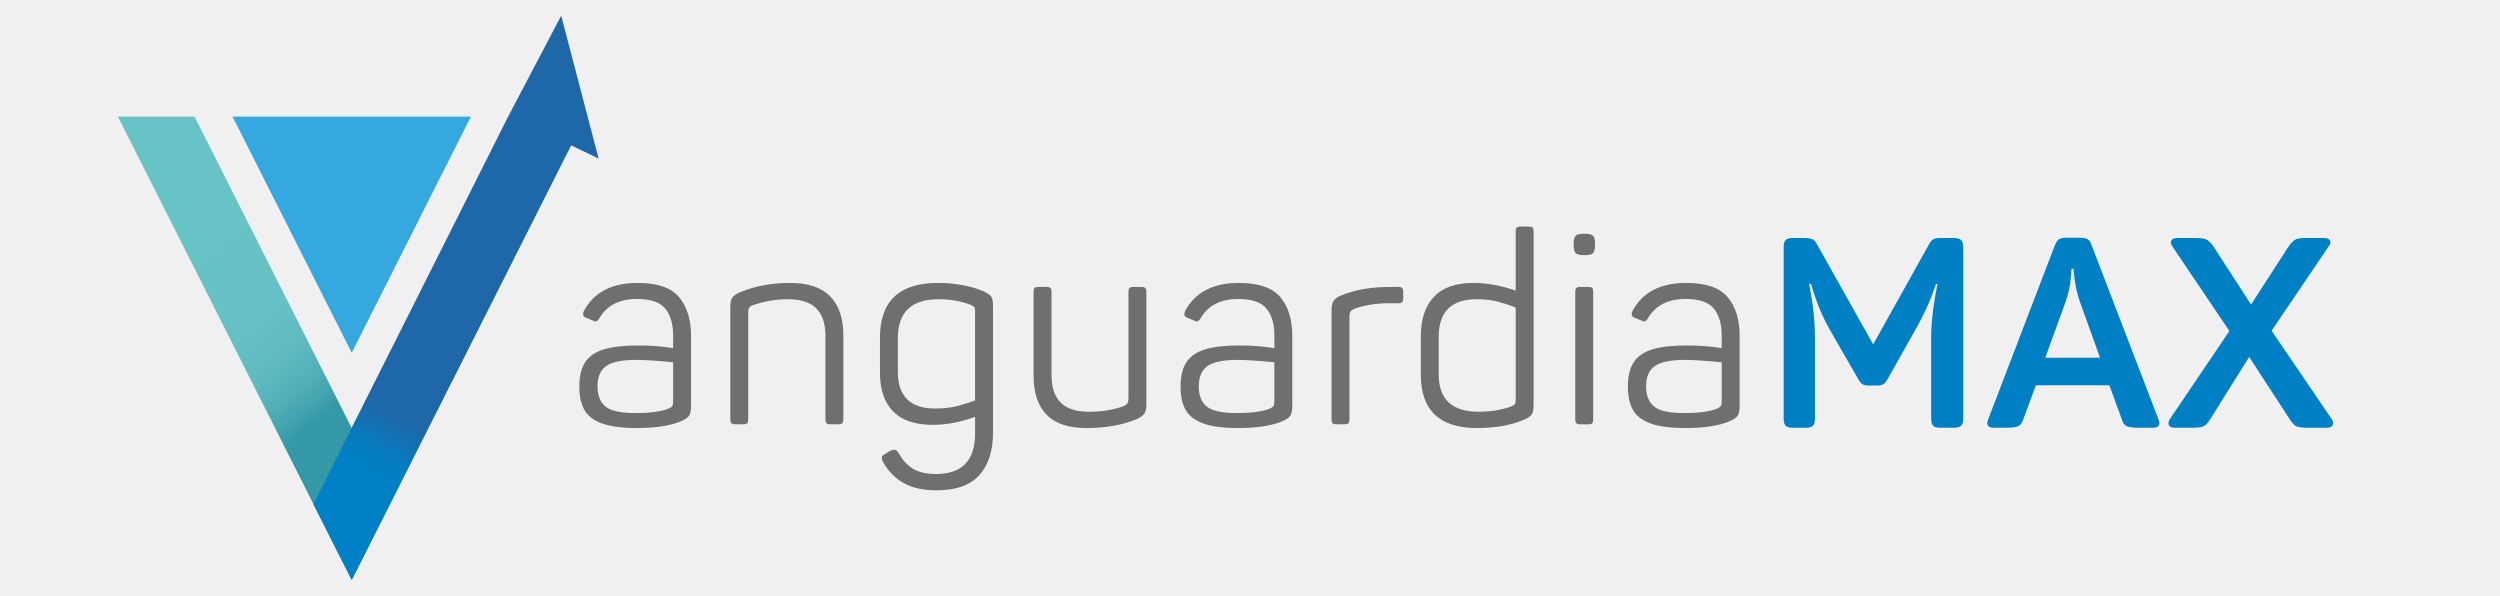
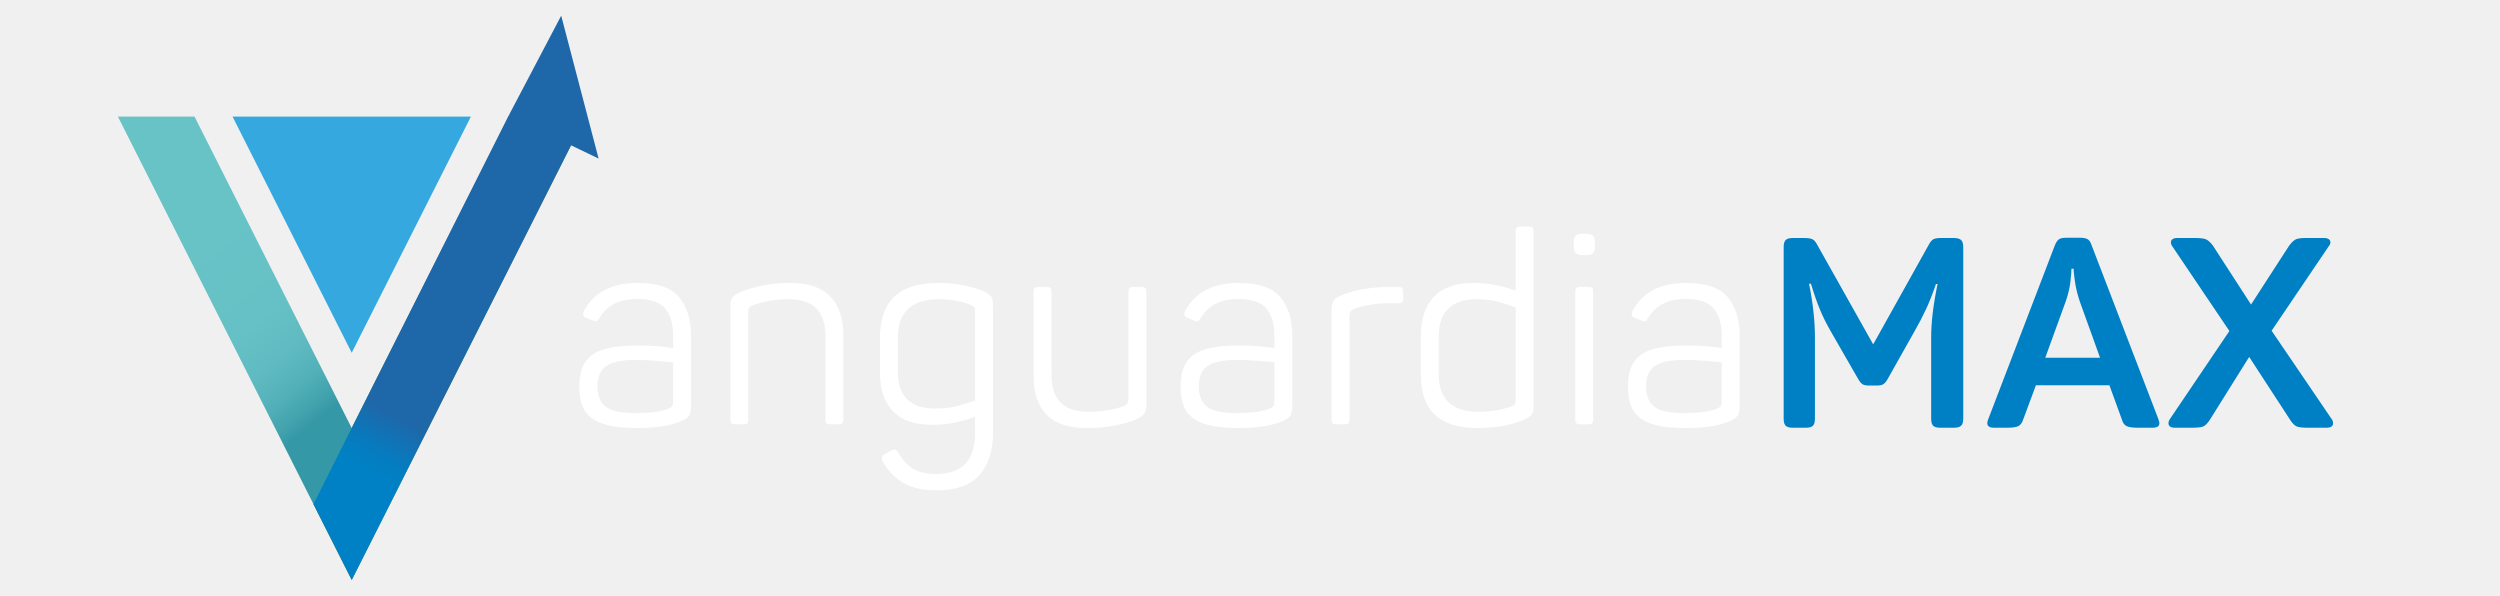
<svg xmlns="http://www.w3.org/2000/svg" version="1.0" id="Capa_1" x="0px" y="0px" viewBox="0 0 319 76" style="enable-background:new 0 0 319 76;" xml:space="preserve">
  <style type="text/css">
- 	.st0{fill:#6F6F6E;}
+ 	.st0{fill:#FFFFFF;}
	.st1{fill:#0080C4;}
	.st2{fill:#F8B133;}
	.st3{fill:#35A8E0;}
	.st4{fill:url(#SVGID_1_);}
	.st5{fill:url(#SVGID_2_);}
	.st6{fill:#1E68A9;}
</style>
  <g>
    <g>
      <g>
        <path class="st0" d="M76.786,54.021c-1.069-0.398-1.813-0.977-2.233-1.739c-0.421-0.762-0.631-1.744-0.631-2.949     c0-1.318,0.25-2.358,0.751-3.12c0.5-0.762,1.295-1.306,2.387-1.637c1.091-0.329,2.546-0.494,4.365-0.494     c1.613,0,3.103,0.114,4.467,0.341V42.82c0-1.478-0.336-2.626-1.006-3.444c-0.671-0.818-1.87-1.227-3.597-1.227     c-2.251,0-3.853,0.818-4.808,2.454c-0.068,0.115-0.142,0.211-0.221,0.29c-0.08,0.08-0.166,0.119-0.256,0.119     c-0.091,0-0.205-0.034-0.341-0.102l-0.818-0.341c-0.296-0.091-0.443-0.25-0.443-0.478c0-0.113,0.034-0.249,0.102-0.409     c1.273-2.387,3.557-3.58,6.854-3.58c2.524,0,4.29,0.608,5.302,1.824c1.012,1.216,1.518,2.859,1.518,4.927v8.933     c0,0.592-0.085,1.012-0.256,1.262c-0.171,0.25-0.495,0.478-0.972,0.682c-1.364,0.591-3.251,0.886-5.66,0.886     C79.355,54.617,77.854,54.418,76.786,54.021z M77.264,51.873c0.682,0.557,1.966,0.836,3.853,0.836     c1.818,0,3.193-0.182,4.126-0.546c0.273-0.114,0.449-0.227,0.529-0.341c0.08-0.113,0.12-0.329,0.12-0.648V46.23     c-2.046-0.205-3.615-0.307-4.705-0.307c-1.819,0-3.098,0.262-3.837,0.784c-0.739,0.523-1.108,1.387-1.108,2.592     C76.24,50.458,76.582,51.316,77.264,51.873z" />
        <path class="st0" d="M93.324,54.004c-0.091-0.09-0.136-0.25-0.136-0.477v-14.39c0-0.522,0.085-0.909,0.255-1.159     c0.171-0.25,0.517-0.489,1.04-0.716c1.886-0.772,4.001-1.159,6.342-1.159c2.295,0,4.001,0.574,5.115,1.721     c1.114,1.149,1.671,2.802,1.671,4.961v10.741c0,0.227-0.046,0.387-0.136,0.477c-0.091,0.091-0.251,0.136-0.478,0.136h-1.057     c-0.228,0-0.387-0.045-0.477-0.136c-0.091-0.09-0.136-0.25-0.136-0.477V42.854c0-1.546-0.387-2.711-1.16-3.495     c-0.773-0.784-1.977-1.177-3.614-1.177c-1.592,0-3.103,0.262-4.535,0.784c-0.228,0.091-0.376,0.205-0.443,0.341     c-0.069,0.136-0.102,0.307-0.102,0.511v13.708c0,0.227-0.04,0.387-0.12,0.477c-0.08,0.091-0.244,0.136-0.495,0.136h-1.057     C93.573,54.14,93.414,54.095,93.324,54.004z" />
        <path class="st0" d="M115.248,61.608c-1.091-0.637-1.955-1.535-2.591-2.694c-0.091-0.16-0.136-0.319-0.136-0.478     c0-0.204,0.136-0.375,0.409-0.511l0.716-0.409c0.182-0.091,0.341-0.136,0.478-0.136c0.158,0,0.329,0.125,0.511,0.375     c0.5,0.909,1.113,1.591,1.841,2.046c0.727,0.454,1.716,0.682,2.967,0.682c3.319,0,4.978-1.728,4.978-5.183v-2.114     c-1.841,0.682-3.637,1.023-5.387,1.023c-2.273,0-3.967-0.573-5.08-1.721s-1.671-2.79-1.671-4.927v-4.467     c0-4.659,2.455-6.99,7.366-6.99c1.159,0,2.233,0.097,3.222,0.29c0.989,0.193,1.836,0.438,2.541,0.733     c0.546,0.25,0.898,0.484,1.057,0.699c0.159,0.217,0.239,0.609,0.239,1.177v16.197c0,2.319-0.579,4.126-1.739,5.422     c-1.159,1.295-2.978,1.944-5.455,1.944C117.76,62.563,116.339,62.244,115.248,61.608z M115.742,50.935     c0.784,0.796,1.972,1.193,3.563,1.193c1.069,0,2-0.102,2.797-0.307c0.795-0.204,1.568-0.443,2.318-0.716V39.751     c0-0.273-0.034-0.46-0.102-0.563c-0.068-0.102-0.25-0.209-0.546-0.324c-1.228-0.454-2.557-0.682-3.989-0.682     c-3.479,0-5.217,1.648-5.217,4.945v4.364C114.566,48.991,114.958,50.14,115.742,50.935z" />
        <path class="st0" d="M133.541,52.913c-1.103-1.136-1.654-2.784-1.654-4.944V37.228c0-0.249,0.045-0.414,0.136-0.494     c0.09-0.08,0.25-0.12,0.477-0.12h1.058c0.227,0,0.386,0.046,0.477,0.136c0.09,0.091,0.136,0.25,0.136,0.477v10.639     c0,1.546,0.387,2.71,1.16,3.495c0.772,0.784,1.977,1.177,3.614,1.177c1.659,0,3.136-0.239,4.433-0.716     c0.249-0.113,0.414-0.244,0.495-0.392c0.08-0.148,0.119-0.346,0.119-0.597V37.228c0-0.227,0.045-0.386,0.136-0.477     c0.09-0.09,0.25-0.136,0.478-0.136h1.057c0.227,0,0.386,0.046,0.477,0.136c0.091,0.091,0.136,0.25,0.136,0.477v14.39     c0,0.523-0.085,0.91-0.255,1.159c-0.171,0.25-0.506,0.489-1.006,0.716c-1.819,0.75-3.945,1.125-6.376,1.125     C136.343,54.617,134.644,54.05,133.541,52.913z" />
        <path class="st0" d="M153.506,54.021c-1.069-0.398-1.813-0.977-2.233-1.739c-0.421-0.762-0.631-1.744-0.631-2.949     c0-1.318,0.25-2.358,0.751-3.12c0.5-0.762,1.295-1.306,2.387-1.637c1.091-0.329,2.546-0.494,4.365-0.494     c1.613,0,3.103,0.114,4.467,0.341V42.82c0-1.478-0.336-2.626-1.006-3.444c-0.671-0.818-1.87-1.227-3.597-1.227     c-2.251,0-3.854,0.818-4.809,2.454c-0.068,0.115-0.142,0.211-0.221,0.29c-0.08,0.08-0.166,0.119-0.256,0.119     c-0.091,0-0.205-0.034-0.341-0.102l-0.818-0.341c-0.296-0.091-0.443-0.25-0.443-0.478c0-0.113,0.034-0.249,0.102-0.409     c1.273-2.387,3.557-3.58,6.854-3.58c2.524,0,4.29,0.608,5.302,1.824s1.518,2.859,1.518,4.927v8.933     c0,0.592-0.085,1.012-0.256,1.262c-0.171,0.25-0.495,0.478-0.972,0.682c-1.364,0.591-3.251,0.886-5.66,0.886     C156.075,54.617,154.574,54.418,153.506,54.021z M153.984,51.873c0.682,0.557,1.966,0.836,3.853,0.836     c1.818,0,3.193-0.182,4.126-0.546c0.273-0.114,0.449-0.227,0.529-0.341c0.08-0.113,0.12-0.329,0.12-0.648V46.23     c-2.046-0.205-3.615-0.307-4.705-0.307c-1.819,0-3.098,0.262-3.837,0.784c-0.739,0.523-1.108,1.387-1.108,2.592     C152.96,50.458,153.302,51.316,153.984,51.873z" />
        <path class="st0" d="M170.043,54.004c-0.091-0.09-0.136-0.25-0.136-0.477V39.546c0-0.522,0.09-0.915,0.273-1.177     c0.182-0.26,0.522-0.494,1.023-0.699c1.727-0.705,3.785-1.057,6.172-1.057h1.057c0.228,0,0.387,0.046,0.478,0.136     c0.09,0.091,0.136,0.25,0.136,0.477v0.853c0,0.228-0.046,0.387-0.136,0.478c-0.091,0.09-0.25,0.136-0.478,0.136h-1.125     c-1.705,0-3.206,0.239-4.501,0.716c-0.25,0.115-0.415,0.239-0.495,0.375c-0.079,0.136-0.119,0.319-0.119,0.546v13.196     c0,0.227-0.04,0.387-0.12,0.477c-0.08,0.091-0.244,0.136-0.495,0.136h-1.057C170.293,54.14,170.134,54.095,170.043,54.004z" />
        <path class="st0" d="M181.296,47.798v-4.876c0-2.182,0.557-3.864,1.671-5.046c1.113-1.182,2.796-1.773,5.046-1.773     c1.751,0,3.546,0.33,5.387,0.988v-7.569c0-0.228,0.045-0.387,0.136-0.478c0.09-0.09,0.25-0.136,0.478-0.136h1.057     c0.25,0,0.414,0.04,0.495,0.12c0.08,0.08,0.119,0.244,0.119,0.495v22.232c0,0.546-0.085,0.932-0.255,1.159     c-0.171,0.228-0.529,0.455-1.074,0.682c-1.614,0.682-3.58,1.023-5.899,1.023C183.683,54.617,181.296,52.345,181.296,47.798z      M188.661,52.538c1.523,0,2.887-0.216,4.092-0.648c0.295-0.114,0.478-0.222,0.546-0.324c0.069-0.103,0.102-0.29,0.102-0.563     V39.239c-0.75-0.295-1.512-0.545-2.285-0.75c-0.773-0.204-1.67-0.307-2.694-0.307c-3.228,0-4.842,1.603-4.842,4.808v4.773     C183.58,50.947,185.273,52.538,188.661,52.538z" />
        <path class="st0" d="M200.8,31.09c0-0.5,0.085-0.835,0.255-1.006c0.171-0.171,0.505-0.256,1.006-0.256h0.205     c0.5,0,0.835,0.085,1.006,0.256c0.17,0.171,0.255,0.506,0.255,1.006v0.204c0,0.5-0.085,0.836-0.255,1.006     c-0.171,0.171-0.506,0.256-1.006,0.256h-0.205c-0.5,0-0.835-0.085-1.006-0.256c-0.171-0.17-0.255-0.505-0.255-1.006V31.09z      M201.14,54.004c-0.091-0.09-0.136-0.25-0.136-0.477V37.228c0-0.227,0.045-0.386,0.136-0.477c0.09-0.09,0.25-0.136,0.477-0.136     h1.058c0.249,0,0.414,0.04,0.494,0.12c0.08,0.08,0.12,0.244,0.12,0.494v16.299c0,0.227-0.04,0.387-0.12,0.477     c-0.079,0.091-0.244,0.136-0.494,0.136h-1.058C201.39,54.14,201.231,54.095,201.14,54.004z" />
        <path class="st0" d="M210.585,54.021c-1.069-0.398-1.813-0.977-2.233-1.739c-0.421-0.762-0.631-1.744-0.631-2.949     c0-1.318,0.25-2.358,0.751-3.12c0.5-0.762,1.295-1.306,2.387-1.637c1.091-0.329,2.546-0.494,4.365-0.494     c1.613,0,3.103,0.114,4.467,0.341V42.82c0-1.478-0.336-2.626-1.006-3.444c-0.671-0.818-1.87-1.227-3.597-1.227     c-2.251,0-3.853,0.818-4.808,2.454c-0.068,0.115-0.142,0.211-0.221,0.29c-0.08,0.08-0.166,0.119-0.256,0.119     c-0.091,0-0.205-0.034-0.341-0.102l-0.818-0.341c-0.296-0.091-0.443-0.25-0.443-0.478c0-0.113,0.034-0.249,0.102-0.409     c1.273-2.387,3.557-3.58,6.854-3.58c2.524,0,4.29,0.608,5.302,1.824s1.518,2.859,1.518,4.927v8.933     c0,0.592-0.085,1.012-0.256,1.262c-0.171,0.25-0.495,0.478-0.972,0.682c-1.364,0.591-3.251,0.886-5.66,0.886     C213.154,54.617,211.654,54.418,210.585,54.021z M211.063,51.873c0.682,0.557,1.966,0.836,3.853,0.836     c1.818,0,3.193-0.182,4.126-0.546c0.273-0.114,0.449-0.227,0.529-0.341c0.08-0.113,0.12-0.329,0.12-0.648V46.23     c-2.046-0.205-3.615-0.307-4.705-0.307c-1.819,0-3.098,0.262-3.837,0.784c-0.739,0.523-1.108,1.387-1.108,2.592     C210.04,50.458,210.381,51.316,211.063,51.873z" />
      </g>
      <g>
        <g>
          <path class="st1" d="M227.851,54.325c-0.171-0.17-0.255-0.471-0.255-0.903V31.531c0-0.432,0.085-0.733,0.255-0.904      c0.171-0.171,0.472-0.256,0.904-0.256h1.5c0.477,0,0.824,0.058,1.04,0.171c0.215,0.115,0.414,0.353,0.597,0.716l7.126,12.684      l7.058-12.65c0.204-0.387,0.403-0.636,0.597-0.751c0.193-0.113,0.516-0.171,0.972-0.171h1.671c0.431,0,0.738,0.085,0.921,0.256      c0.182,0.171,0.273,0.472,0.273,0.904v21.891c0,0.432-0.091,0.733-0.273,0.903c-0.182,0.171-0.489,0.256-0.921,0.256h-1.74      c-0.432,0-0.733-0.085-0.903-0.256c-0.171-0.17-0.256-0.471-0.256-0.903v-10.4c0-1.91,0.273-4.171,0.818-6.786h-0.205      c-0.409,1.205-0.83,2.274-1.261,3.205c-0.433,0.932-0.955,1.932-1.569,3.001l-3.341,5.933c-0.182,0.319-0.364,0.535-0.546,0.648      c-0.182,0.115-0.443,0.171-0.784,0.171h-1.091c-0.341,0-0.597-0.051-0.767-0.153c-0.17-0.103-0.358-0.325-0.562-0.665      l-3.41-5.933c-0.568-0.977-1.04-1.91-1.415-2.796c-0.375-0.887-0.779-2.034-1.21-3.444h-0.239c0.5,2.478,0.75,4.763,0.75,6.854      v10.366c0,0.432-0.085,0.733-0.256,0.903c-0.17,0.171-0.472,0.256-0.903,0.256h-1.671      C228.323,54.581,228.022,54.495,227.851,54.325z" />
          <path class="st1" d="M253.577,54.001c0-0.182,0.046-0.363,0.136-0.546l8.491-22.163c0.158-0.387,0.335-0.643,0.528-0.767      c0.193-0.125,0.495-0.187,0.904-0.187h1.807c0.409,0,0.721,0.063,0.938,0.187c0.216,0.125,0.381,0.37,0.495,0.733l8.525,22.197      c0.09,0.273,0.136,0.455,0.136,0.546c0,0.387-0.296,0.58-0.887,0.58h-1.773c-0.727,0-1.233-0.068-1.517-0.204      c-0.284-0.136-0.483-0.409-0.597-0.818l-1.603-4.399h-9.377l-1.636,4.399c-0.136,0.409-0.341,0.682-0.614,0.818      c-0.273,0.136-0.773,0.204-1.5,0.204h-1.568C253.873,54.581,253.577,54.388,253.577,54.001z M267.967,45.647l-2.592-7.194      c-0.295-0.887-0.5-1.734-0.613-2.541c-0.115-0.807-0.171-1.347-0.171-1.62h-0.273c0,0.341-0.046,0.899-0.136,1.671      c-0.091,0.773-0.284,1.592-0.58,2.455l-2.625,7.228H267.967z" />
          <path class="st1" d="M276.901,54.427c-0.136-0.103-0.205-0.244-0.205-0.427c0-0.182,0.079-0.386,0.239-0.613l7.536-11.15      l-7.263-10.776c-0.136-0.182-0.204-0.363-0.204-0.546c0-0.158,0.068-0.29,0.204-0.392c0.136-0.102,0.33-0.154,0.58-0.154h2.285      c0.682,0,1.154,0.058,1.415,0.171c0.261,0.115,0.551,0.375,0.869,0.784l4.876,7.536l4.876-7.536      c0.318-0.409,0.597-0.67,0.835-0.784c0.239-0.113,0.665-0.171,1.279-0.171h2.353c0.249,0,0.443,0.052,0.58,0.154      c0.136,0.102,0.204,0.233,0.204,0.392c0,0.182-0.08,0.364-0.239,0.546l-7.263,10.741l7.603,11.184      c0.159,0.182,0.239,0.387,0.239,0.613c0,0.182-0.068,0.324-0.204,0.427c-0.136,0.102-0.341,0.153-0.613,0.153h-2.387      c-0.705,0-1.188-0.056-1.449-0.171c-0.261-0.113-0.54-0.398-0.835-0.852l-5.217-8.013l-5.012,8.013      c-0.295,0.454-0.574,0.739-0.835,0.852c-0.262,0.115-0.733,0.171-1.415,0.171h-2.217      C277.242,54.581,277.037,54.529,276.901,54.427z" />
        </g>
      </g>
    </g>
    <g>
      <g>
        <polygon class="st2" points="44.88,74 74.717,14.875 64.939,14.875 39.994,64.328    " />
      </g>
      <g>
        <polygon class="st3" points="60.09,14.875 29.67,14.875 44.88,45.014    " />
      </g>
      <g>
        <linearGradient id="SVGID_1_" gradientUnits="userSpaceOnUse" x1="38.994" y1="18.975" x2="71.011" y2="58.16">
          <stop offset="0" style="stop-color:#68C3C7" />
          <stop offset="0.26" style="stop-color:#66C1C6" />
          <stop offset="0.369" style="stop-color:#5FBBC1" />
          <stop offset="0.45" style="stop-color:#52B0B9" />
          <stop offset="0.516" style="stop-color:#41A2AD" />
          <stop offset="0.549" style="stop-color:#3598A6" />
          <stop offset="0.59" style="stop-color:#3598A6" />
        </linearGradient>
        <polygon class="st4" points="44.88,54.623 24.821,14.875 15.042,14.875 44.88,74 74.717,14.875 64.939,14.875    " />
      </g>
      <g>
        <linearGradient id="SVGID_2_" gradientUnits="userSpaceOnUse" x1="41.551" y1="68.137" x2="58.082" y2="38.69">
          <stop offset="0.289" style="stop-color:#0081C5" />
          <stop offset="0.372" style="stop-color:#077BBF" />
          <stop offset="0.488" style="stop-color:#196CAE" />
          <stop offset="0.512" style="stop-color:#1E68A9" />
        </linearGradient>
        <polygon class="st5" points="44.88,74 74.718,14.874 64.921,14.714 39.994,64.328    " />
      </g>
      <g>
        <polygon class="st6" points="71.609,2 64.926,14.713 76.384,20.237    " />
      </g>
    </g>
  </g>
</svg>
